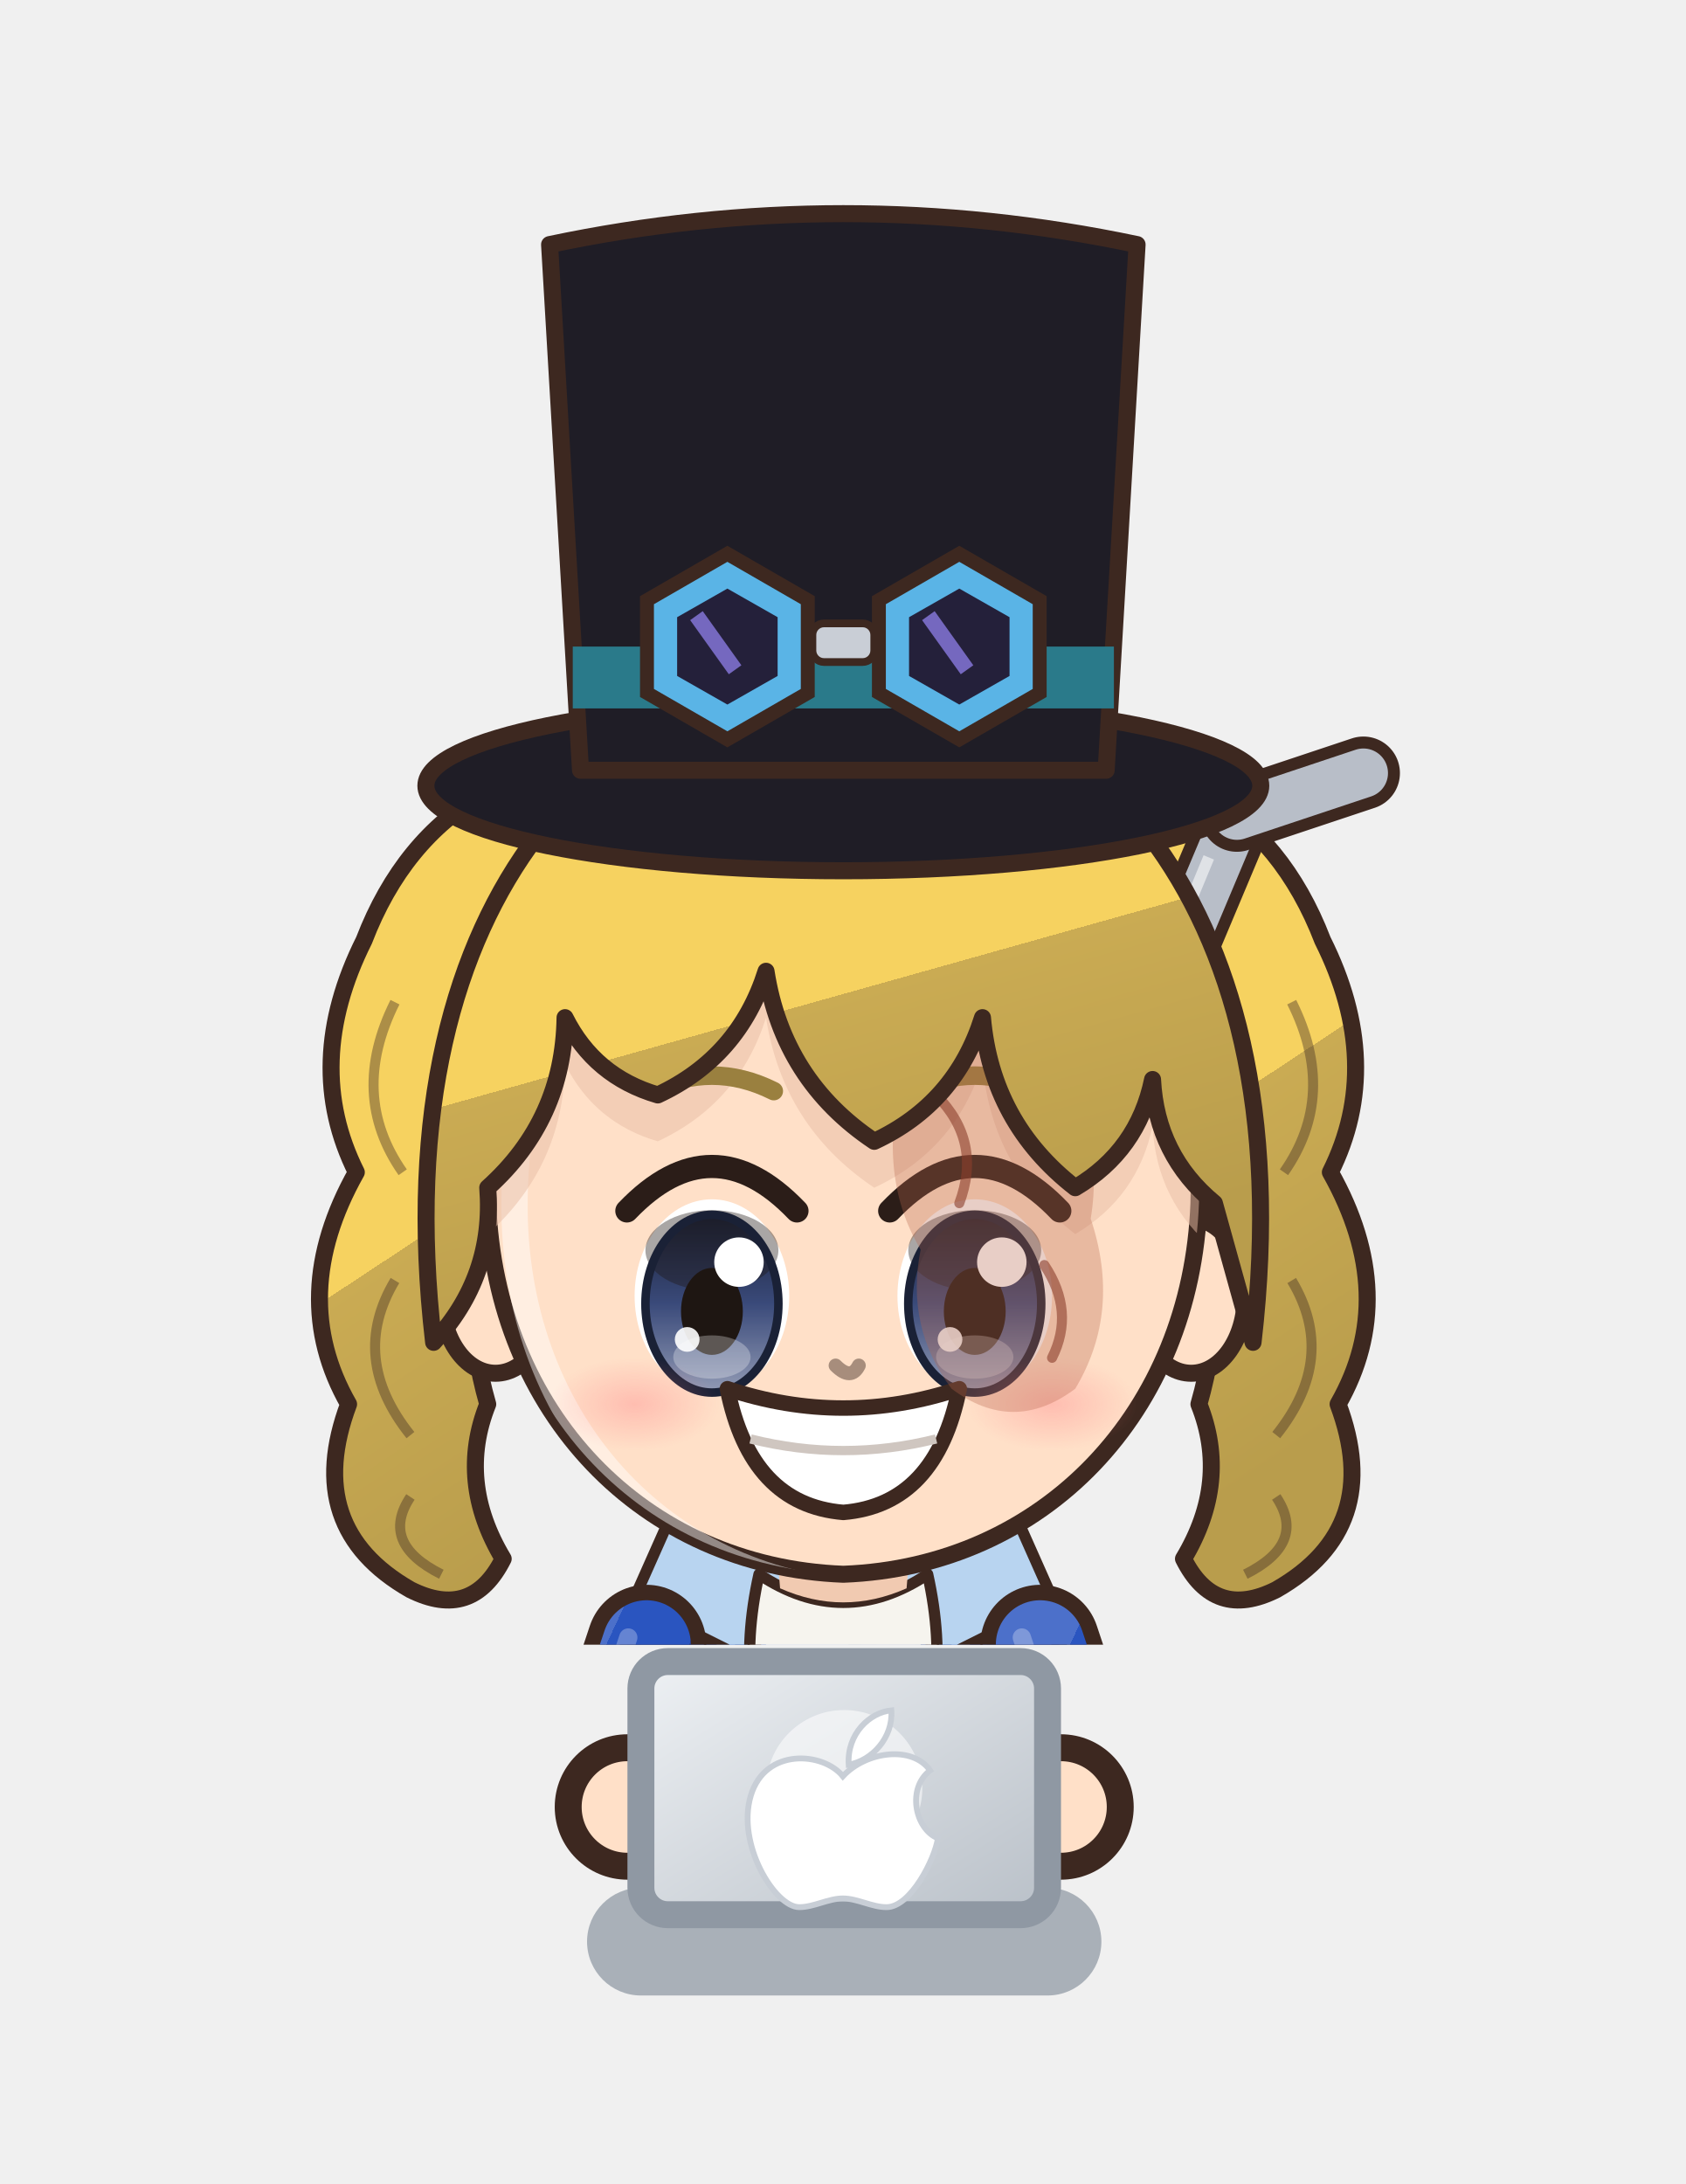
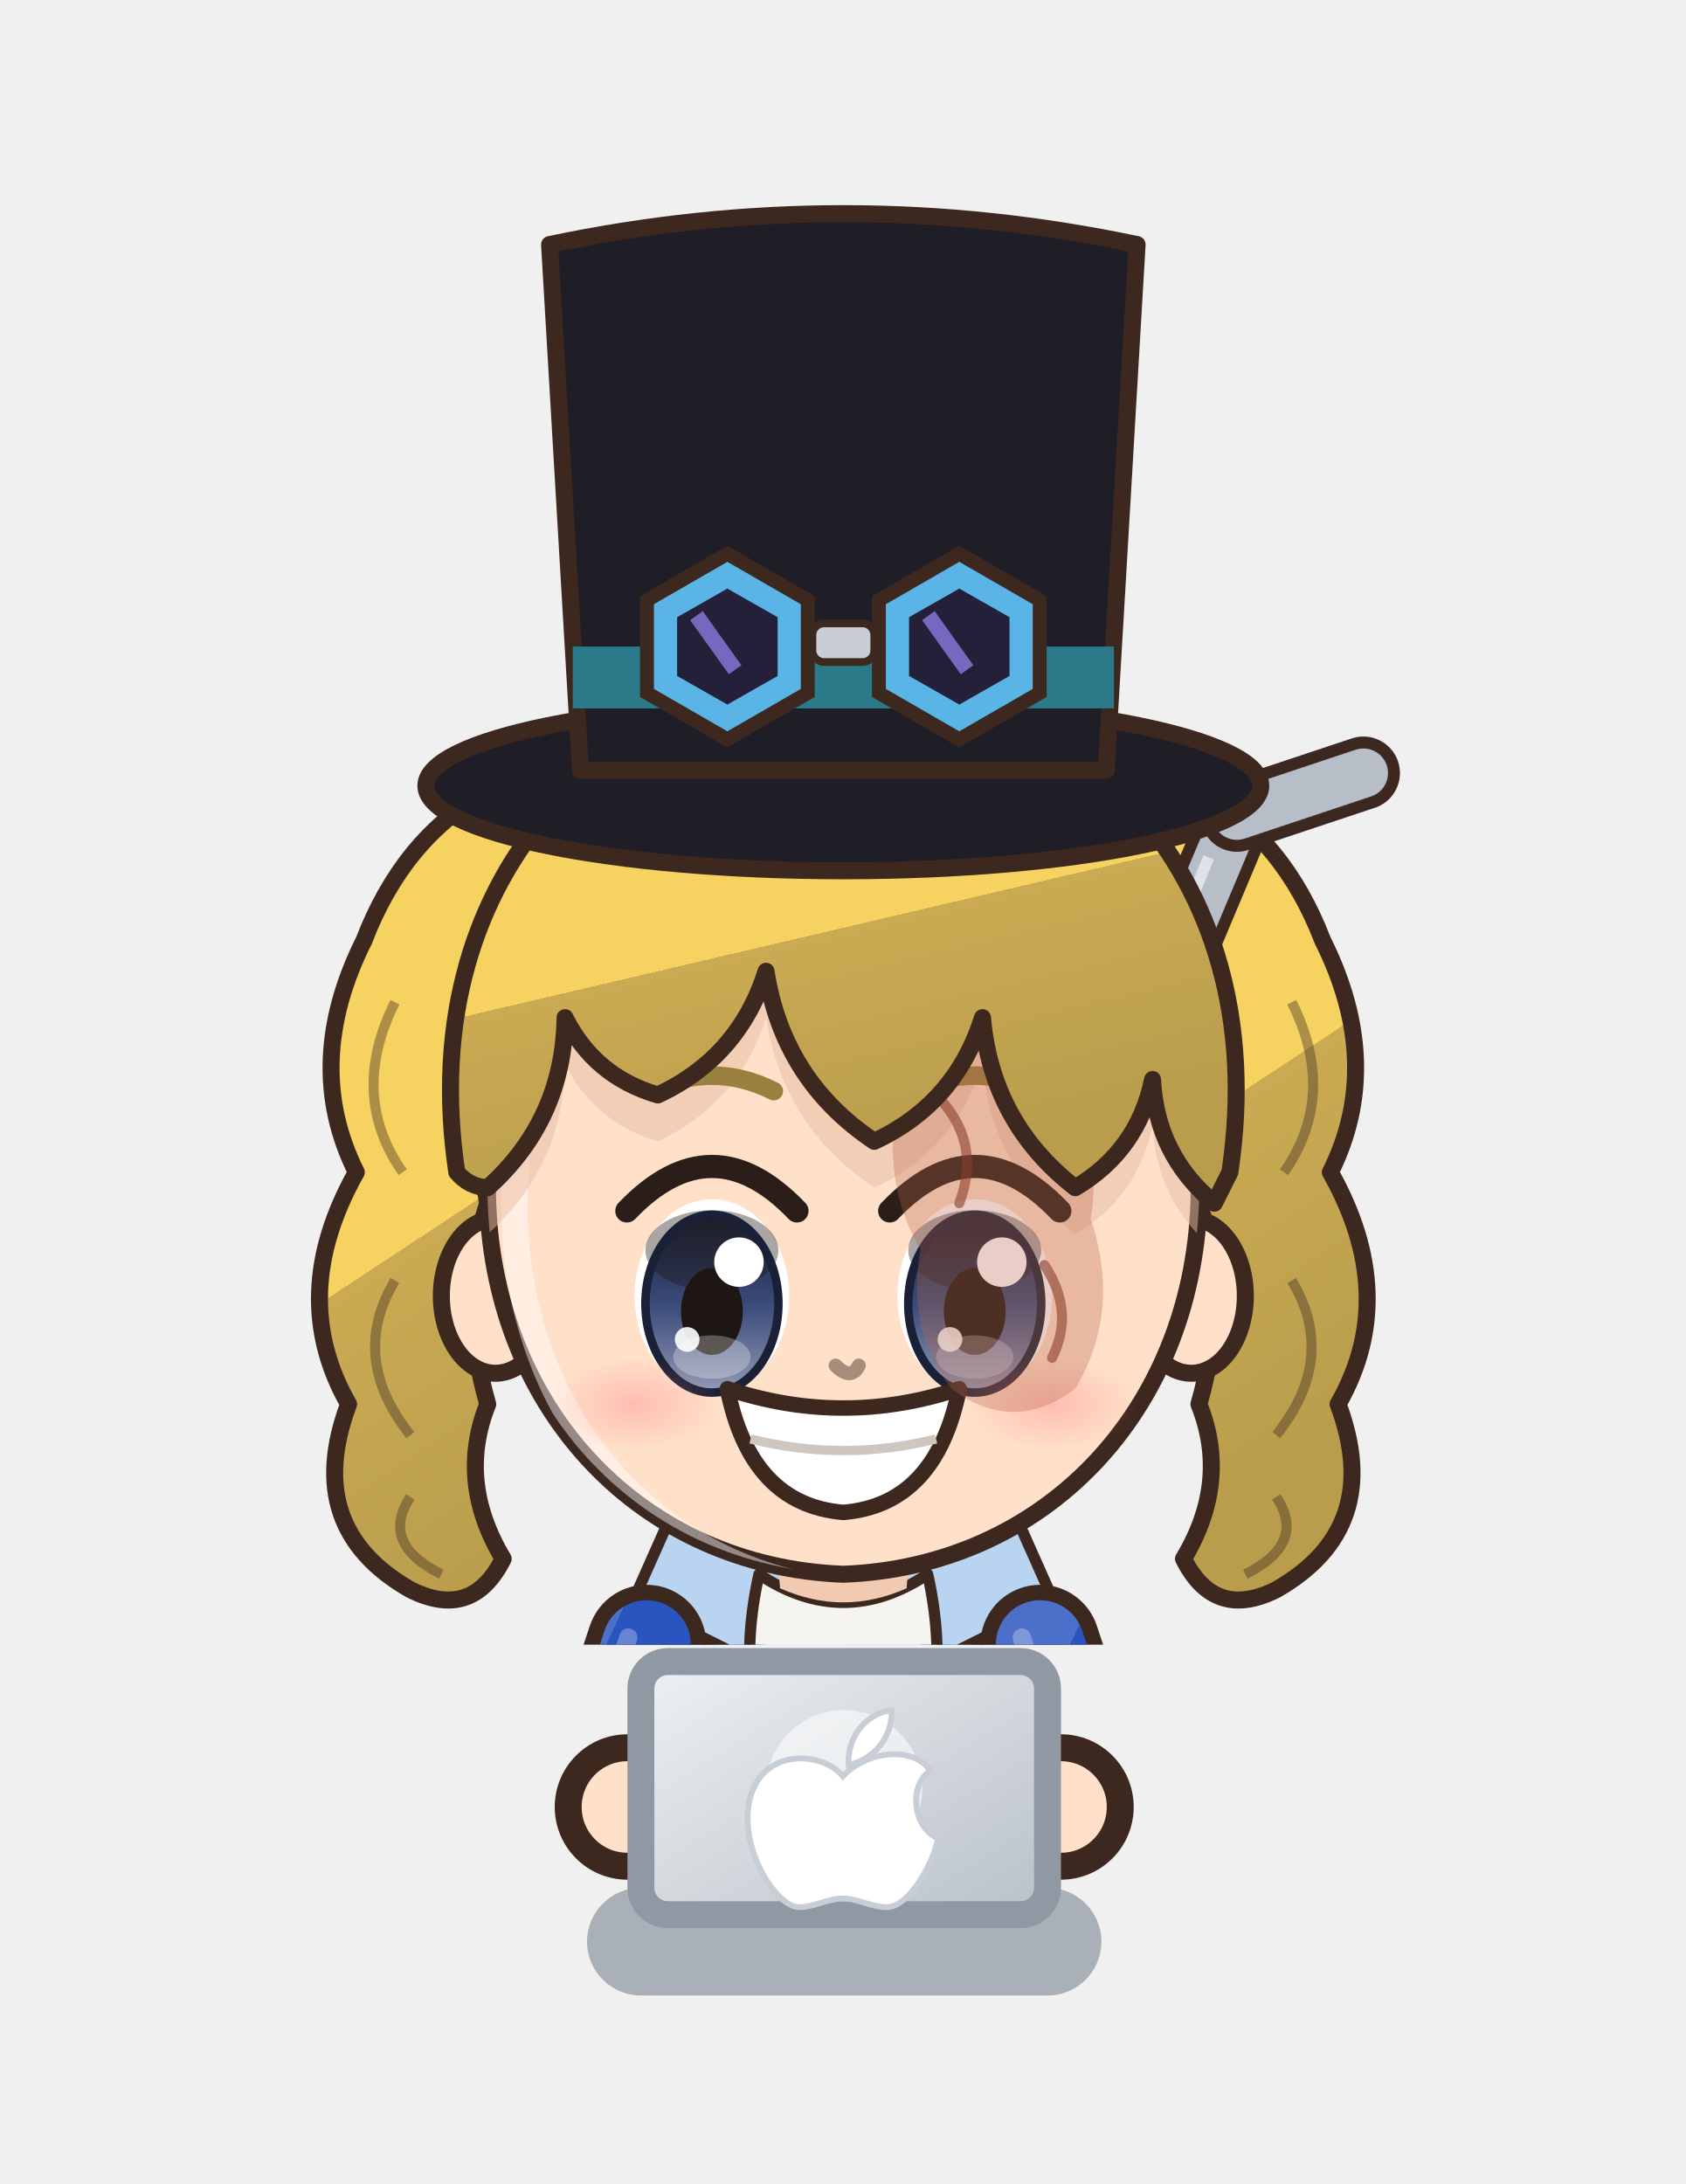
<svg xmlns="http://www.w3.org/2000/svg" viewBox="918.9 332.9 62.6 81.1" width="62.6" height="81.1">
  <svg x="918.9" y="332.9" viewBox="-120 -180 240 234.02" width="62.634" height="61.073">
    <defs>
      <linearGradient id="hair101" x1="0" y1="0" x2=".35" y2="1">
        <stop offset="0" stop-color="#f7d979" />
        <stop offset=".16" stop-color="#f7d979" />
        <stop offset=".16" stop-color="#f6d260" />
        <stop offset=".58" stop-color="#f6d260" />
        <stop offset=".58" stop-color="#caab53" />
        <stop offset="1" stop-color="#b99d4c" />
      </linearGradient>
      <radialGradient id="skin101" cx=".4" cy=".32" r=".85">
        <stop offset="0" stop-color="#ffe0c8" />
        <stop offset=".84" stop-color="#ffe0c8" />
        <stop offset=".84" stop-color="#f1cab1" />
        <stop offset="1" stop-color="#f1cab1" />
      </radialGradient>
      <linearGradient id="cloth101" x1="0" y1="0" x2=".45" y2="1">
        <stop offset="0" stop-color="#4c70ca" />
        <stop offset=".16" stop-color="#4c70ca" />
        <stop offset=".16" stop-color="#2a55c0" />
        <stop offset=".6" stop-color="#2a55c0" />
        <stop offset=".6" stop-color="#2748a3" />
        <stop offset="1" stop-color="#234295" />
      </linearGradient>
      <linearGradient id="iris101" x1="0" y1="0" x2="0" y2="1">
        <stop offset="0" stop-color="#1a2136" />
        <stop offset=".5" stop-color="#3a4a7a" />
        <stop offset="1" stop-color="#929bb5" />
      </linearGradient>
      <linearGradient id="gold101" x1="0" y1="0" x2="1" y2="1">
        <stop offset="0" stop-color="#f6d27a" />
        <stop offset=".55" stop-color="#d9a63a" />
        <stop offset="1" stop-color="#a8761e" />
      </linearGradient>
      <linearGradient id="steel101" x1="0" y1="0" x2="1" y2="1">
        <stop offset="0" stop-color="#e4e8ee" />
        <stop offset=".5" stop-color="#9aa3ad" />
        <stop offset="1" stop-color="#5a606a" />
      </linearGradient>
      <linearGradient id="beard101" x1="0" y1="0" x2="0" y2="1">
        <stop offset="0" stop-color="#e6e6ea" />
        <stop offset="1" stop-color="#b8b8c2" />
      </linearGradient>
      <radialGradient id="hawkiris101" cx=".45" cy=".4" r=".7">
        <stop offset="0" stop-color="#ffe27a" />
        <stop offset=".6" stop-color="#e8a52a" />
        <stop offset="1" stop-color="#9a5a12" />
      </radialGradient>
      <linearGradient id="straw101" x1="0" y1="0" x2=".3" y2="1">
        <stop offset="0" stop-color="#ffe7aa" />
        <stop offset=".16" stop-color="#ffe7aa" />
        <stop offset=".16" stop-color="#ffe39a" />
        <stop offset=".58" stop-color="#ffe39a" />
        <stop offset=".58" stop-color="#e9b456" />
        <stop offset="1" stop-color="#d6a54f" />
      </linearGradient>
      <radialGradient id="blush101">
        <stop offset="0" stop-color="#ff7f86" stop-opacity=".9" />
        <stop offset="1" stop-color="#ff7f86" stop-opacity="0" />
      </radialGradient>
      <clipPath id="face101">
        <path d="M -46,-4 C -47,-38 -25,-55 0,-55 C 25,-55 47,-38 46,-4 C 45,23 26,43 0,44 C -26,43 -45,23 -46,-4 Z" />
      </clipPath>
      <clipPath id="torso101">
        <path d="M -30,50 C -34,68 -28,94 -26,124 L 26,124 C 28,94 34,68 30,50 C 18,40 -18,40 -30,50 Z" />
      </clipPath>
    </defs>
    <ellipse cx="0" cy="208" rx="42" ry="7" fill="#000000" opacity=".16" />
    <g transform="translate(0,44.0) scale(1.100) translate(0,-44)">
      <path d="M -20,-62 Q -52,-64 -62,-38 Q -70,-22 -63,-8 Q -72,8 -64,22 Q -70,38 -56,46 Q -48,50 -44,42 Q -50,32 -46,22 Q -50,8 -46,-4 Q -50,-24 -38,-38 Q -28,-50 -10,-54 Z" fill="url(#hair101)" stroke="#3d2820" stroke-width="2.2" stroke-linejoin="round" />
      <path d="M -58,-30 Q -64,-18 -57,-8 M -58,6 Q -64,16 -56,26 M -56,34 Q -60,40 -52,44" stroke="#3d2820" stroke-width="1.3" fill="none" opacity=".4" />
      <path d="M 20,-62 Q 52,-64 62,-38 Q 70,-22 63,-8 Q 72,8 64,22 Q 70,38 56,46 Q 48,50 44,42 Q 50,32 46,22 Q 50,8 46,-4 Q 50,-24 38,-38 Q 28,-50 10,-54 Z" fill="url(#hair101)" stroke="#3d2820" stroke-width="2.2" stroke-linejoin="round" />
      <path d="M 58,-30 Q 64,-18 57,-8 M 58,6 Q 64,16 56,26 M 56,34 Q 60,40 52,44" stroke="#3d2820" stroke-width="1.3" fill="none" opacity=".4" />
    </g>
    <g transform="translate(0,205) scale(1,1) translate(0,-205)">
      <path d="M -34,150 L 56,-64" stroke="#3d2820" stroke-width="10.4" stroke-linecap="round" />
      <path d="M -34,150 L 56,-64" stroke="#b8bec8" stroke-width="7" stroke-linecap="round" />
      <path d="M 56,-64 L 74,-70" stroke="#3d2820" stroke-width="10.4" stroke-linecap="round" />
      <path d="M 56,-64 L 74,-70" stroke="#b8bec8" stroke-width="7" stroke-linecap="round" />
      <path d="M -30,140 L 52,-58" stroke="#ffffff" stroke-width="1.6" opacity=".55" />
      <path d="M -23.5,118 Q -24.5,160.0 -20.5,202 L -5.5,202 Q -1.5,160.0 -2.5,118 Z" fill="#3b4258" stroke="#3d2820" stroke-width="2.2" stroke-linejoin="round" />
      <path d="M -9,124 Q -8,160 -10,196" stroke="#000000" stroke-width="4.5" fill="none" opacity=".14" stroke-linecap="round" />
      <path d="M -18,126 Q -19,150 -18,170" stroke="#ffffff" stroke-width="2" fill="none" opacity=".22" stroke-linecap="round" />
      <ellipse cx="-13" cy="205" rx="14" ry="7" fill="#3a2a24" stroke="#3d2820" stroke-width="2.2" stroke-linejoin="round" />
      <ellipse cx="-17" cy="202.5" rx="5" ry="2" fill="#ffffff" opacity=".35" />
      <path d="M 2.5,118 Q 1.5,160.0 5.5,202 L 20.5,202 Q 24.5,160.0 23.5,118 Z" fill="#3b4258" stroke="#3d2820" stroke-width="2.2" stroke-linejoin="round" />
      <path d="M 17,124 Q 18,160 16,196" stroke="#000000" stroke-width="4.5" fill="none" opacity=".14" stroke-linecap="round" />
      <path d="M 8,126 Q 7,150 8,170" stroke="#ffffff" stroke-width="2" fill="none" opacity=".22" stroke-linecap="round" />
      <ellipse cx="13" cy="205" rx="14" ry="7" fill="#3a2a24" stroke="#3d2820" stroke-width="2.2" stroke-linejoin="round" />
      <ellipse cx="9" cy="202.5" rx="5" ry="2" fill="#ffffff" opacity=".35" />
      <path d="M -30,50 C -34,68 -28,94 -26,124 L 26,124 C 28,94 34,68 30,50 C 18,40 -18,40 -30,50 Z" fill="url(#cloth101)" stroke="#3d2820" stroke-width="2.2" stroke-linejoin="round" />
      <path d="M -11,42 L 11,42 L 11,124 L -11,124 Z" fill="#ffffff" />
      <path d="M -11,42 L -20,74 L -11,124 M 11,42 L 20,74 L 11,124" stroke="#243c88" stroke-width="2" fill="none" />
      <g clip-path="url(#torso101)">
        <path d="M -30,50 C -34,68 -28,94 -26,124 L 26,124 C 28,94 34,68 30,50 C 18,40 -18,40 -30,50 Z" transform="translate(4,3)" fill="none" stroke="#ffffff" stroke-width="5" opacity=".3" />
        <path d="M -30,50 C -34,68 -28,94 -26,124 L 26,124 C 28,94 34,68 30,50 C 18,40 -18,40 -30,50 Z" transform="translate(-6,-2)" fill="none" stroke="#000000" stroke-width="9" opacity=".13" />
      </g>
      <path d="M -6,44 L -22,30 L -30,48 L -14,56 Z" fill="#b8d4f0" stroke="#3d2820" stroke-width="1.6" stroke-linejoin="round" />
      <path d="M 6,44 L 22,30 L 30,48 L 14,56 Z" fill="#b8d4f0" stroke="#3d2820" stroke-width="1.6" stroke-linejoin="round" />
      <path d="M -12,44 Q 0,52 12,44 Q 16,62 8,74 Q 12,86 4,96 L -4,96 Q -12,86 -8,74 Q -16,62 -12,44 Z" fill="#f6f4ee" stroke="#3d2820" stroke-width="1.6" stroke-linejoin="round" />
      <path d="M -4,56 Q -2,72 -5,88 M 4,56 Q 2,72 5,88" stroke="#d6d0c4" stroke-width="1.3" fill="none" />
      <path d="M -27,112 L -36,176 L -10,176 L -9,118 Z M 27,112 L 36,176 L 10,176 L 9,118 Z" fill="url(#cloth101)" stroke="#3d2820" stroke-width="2.2" stroke-linejoin="round" />
      <path d="M -28,54 L -38,84 L -31,102" stroke="#3d2820" stroke-width="17" fill="none" stroke-linecap="round" stroke-linejoin="round" />
      <path d="M -28,54 L -38,84 L -31,102" stroke="url(#cloth101)" stroke-width="12.6" fill="none" stroke-linecap="round" stroke-linejoin="round" />
      <path d="M -28,54 L -38,84 L -31,102" transform="translate(-2.6,-1)" stroke="#ffffff" stroke-width="2.6" fill="none" stroke-linecap="round" stroke-linejoin="round" opacity=".28" />
      <path d="M 28,54 L 38,84 L 31,102" stroke="#3d2820" stroke-width="17" fill="none" stroke-linecap="round" stroke-linejoin="round" />
      <path d="M 28,54 L 38,84 L 31,102" stroke="url(#cloth101)" stroke-width="12.6" fill="none" stroke-linecap="round" stroke-linejoin="round" />
      <path d="M 28,54 L 38,84 L 31,102" transform="translate(-2.6,-1)" stroke="#ffffff" stroke-width="2.6" fill="none" stroke-linecap="round" stroke-linejoin="round" opacity=".28" />
      <path d="M 41.4,70.2 L 27.0,75.0" stroke="#3d2820" stroke-width="9.4" stroke-linecap="round" />
      <path d="M 41.4,70.2 L 27.0,75.0" stroke="#1f1d26" stroke-width="7" stroke-linecap="round" />
      <rect x="30.7" y="68.6" width="7" height="8" rx="1" fill="none" stroke="#e6b84a" stroke-width="1.8" />
      <circle cx="-31" cy="102" r="8.5" fill="#1f1d26" stroke="#3d2820" stroke-width="2.2" />
      <circle cx="31" cy="102" r="8.5" fill="#1f1d26" stroke="#3d2820" stroke-width="2.2" />
      <path d="M -44,64 L -32,62 L -31,72 L -43,74 Z" fill="#5cb87a" stroke="#3d2820" stroke-width="1.4" />
      <path d="M -10,34 L 10,34 L 9,46 Q 0,50 -9,46 Z" fill="#f1cab1" />
    </g>
    <g transform="translate(0,44.0) scale(1.100) translate(0,-44)">
      <ellipse cx="-45" cy="8" rx="7" ry="10" fill="url(#skin101)" stroke="#3d2820" stroke-width="2.2" stroke-linejoin="round" />
      <ellipse cx="45" cy="8" rx="7" ry="10" fill="url(#skin101)" stroke="#3d2820" stroke-width="2.2" stroke-linejoin="round" />
      <path d="M -46,-4 C -47,-38 -25,-55 0,-55 C 25,-55 47,-38 46,-4 C 45,23 26,43 0,44 C -26,43 -45,23 -46,-4 Z" fill="url(#skin101)" stroke="#3d2820" stroke-width="2.2" stroke-linejoin="round" />
      <g clip-path="url(#face101)">
        <path d="M -46,-4 C -47,-38 -25,-55 0,-55 C 25,-55 47,-38 46,-4 C 45,23 26,43 0,44 C -26,43 -45,23 -46,-4 Z" transform="translate(3.5,2.5)" fill="none" stroke="#ffffff" stroke-width="3.4" opacity=".45" />
      </g>
      <g clip-path="url(#face101)">
-         <path d="M -53,14 C -60,-46 -28,-72 0,-72 C 28,-72 60,-46 53,14 L 48,-4 Q 40.5,-10.2 40,-20 Q 38.1,-10.8 30,-6 Q 19.2,-14.4 18,-28 Q 14.5,-16.9 4,-12 Q -7.8,-19.9 -10,-34 Q -13.5,-22.9 -24,-18 Q -32.2,-20.4 -36,-28 Q -36.2,-14.8 -46,-6 Q -45.1,5.5 -53,14 Z" transform="translate(0,6)" fill="#e7bca4" opacity=".5" />
+         <path d="M -50,-8 C -56,-48 -28,-72 0,-72 C 28,-72 56,-48 50,-8 L 48,-4 Q 40.5,-10.2 40,-20 Q 38.1,-10.8 30,-6 Q 19.2,-14.4 18,-28 Q 14.5,-16.9 4,-12 Q -7.8,-19.9 -10,-34 Q -13.5,-22.9 -24,-18 Q -32.2,-20.4 -36,-28 Q -36.2,-14.8 -46,-6 Q -48.4,-6.1 -50,-8 Z" transform="translate(0,6)" fill="#e7bca4" opacity=".5" />
      </g>
      <ellipse cx="-17" cy="8" rx="10" ry="12.5" fill="#ffffff" />
      <ellipse cx="-17" cy="9" rx="8.6" ry="11.5" fill="url(#iris101)" />
      <ellipse cx="-17" cy="2.1" rx="8.6" ry="5.2" fill="#1e1612" opacity=".38" />
      <ellipse cx="-17" cy="9" rx="8.6" ry="11.5" fill="none" stroke="#1a2136" stroke-width="1.1" />
      <ellipse cx="-17" cy="10" rx="4" ry="5.625" fill="#1e1612" />
      <ellipse cx="-17" cy="15.9" rx="5" ry="2.8" fill="#ffffff" opacity=".28" />
      <circle cx="-13.5" cy="3.625" r="3.2" fill="#ffffff" />
      <circle cx="-20.2" cy="13.625" r="1.6" fill="#ffffff" opacity=".9" />
      <path d="M -28,-3.0 Q -17,-14.5 -6,-3.0" stroke="#2b1d18" stroke-width="3" fill="none" stroke-linecap="round" />
      <path d="M -25,-18.5 Q -17,-22.5 -9,-18.5" stroke="#9a803f" stroke-width="2.4" fill="none" stroke-linecap="round" />
      <ellipse cx="17" cy="8" rx="10" ry="12.5" fill="#ffffff" />
      <ellipse cx="17" cy="9" rx="8.6" ry="11.5" fill="url(#iris101)" />
      <ellipse cx="17" cy="2.1" rx="8.6" ry="5.2" fill="#1e1612" opacity=".38" />
      <ellipse cx="17" cy="9" rx="8.6" ry="11.5" fill="none" stroke="#1a2136" stroke-width="1.1" />
      <ellipse cx="17" cy="10" rx="4" ry="5.625" fill="#1e1612" />
      <ellipse cx="17" cy="15.9" rx="5" ry="2.8" fill="#ffffff" opacity=".28" />
      <circle cx="20.5" cy="3.625" r="3.2" fill="#ffffff" />
      <circle cx="13.8" cy="13.625" r="1.6" fill="#ffffff" opacity=".9" />
      <path d="M 6,-3.0 Q 17,-14.5 28,-3.0" stroke="#2b1d18" stroke-width="3" fill="none" stroke-linecap="round" />
      <path d="M 9,-18.5 Q 17,-22.5 25,-18.5" stroke="#9a803f" stroke-width="2.4" fill="none" stroke-linecap="round" />
      <path d="M -15,20 Q 0,25 15,20 Q 12,35 0,36 Q -12,35 -15,20 Z" fill="#ffffff" stroke="#3d2820" stroke-width="2" stroke-linejoin="round" />
      <path d="M -12,26.5 Q 0,29.5 12,26.5" stroke="#cfc6c0" stroke-width="1.2" fill="none" />
      <ellipse cx="-27" cy="22" rx="11" ry="6" fill="url(#blush101)" opacity="0.40" />
      <ellipse cx="27" cy="22" rx="11" ry="6" fill="url(#blush101)" opacity="0.40" />
      <path d="M -1,17 Q 1,19 2,17" stroke="#a78d7c" stroke-width="1.8" fill="none" stroke-linecap="round" />
      <path d="M 8,-22 Q 16,-30 26,-24 Q 34,-14 32,-2 Q 36,10 30,20 Q 22,26 14,20 Q 8,12 10,2 Q 4,-8 8,-22 Z" fill="#b8644a" opacity=".32" />
      <path d="M 12,-18 Q 18,-12 15,-4 M 26,4 Q 30,10 27,16" stroke="#8a3e2c" stroke-width="1.3" fill="none" opacity=".6" stroke-linecap="round" />
-       <path d="M -53,14 C -60,-46 -28,-72 0,-72 C 28,-72 60,-46 53,14 L 48,-4 Q 40.5,-10.2 40,-20 Q 38.1,-10.8 30,-6 Q 19.2,-14.4 18,-28 Q 14.5,-16.9 4,-12 Q -7.8,-19.9 -10,-34 Q -13.5,-22.9 -24,-18 Q -32.2,-20.4 -36,-28 Q -36.2,-14.8 -46,-6 Q -45.1,5.5 -53,14 Z" fill="url(#hair101)" stroke="#3d2820" stroke-width="2.2" stroke-linejoin="round" />
+       <path d="M -50,-8 C -56,-48 -28,-72 0,-72 C 28,-72 56,-48 50,-8 L 48,-4 Q 40.5,-10.2 40,-20 Q 38.1,-10.8 30,-6 Q 19.2,-14.4 18,-28 Q 14.5,-16.9 4,-12 Q -7.8,-19.9 -10,-34 Q -13.5,-22.9 -24,-18 Q -32.2,-20.4 -36,-28 Q -36.2,-14.8 -46,-6 Q -48.4,-6.1 -50,-8 Z" fill="url(#hair101)" stroke="#3d2820" stroke-width="2.2" stroke-linejoin="round" />
      <ellipse cx="0" cy="-58" rx="54" ry="11" fill="#1f1d26" stroke="#3d2820" stroke-width="2.2" stroke-linejoin="round" />
      <path d="M -34,-60 L -38,-128 Q 0,-136 38,-128 L 34,-60 Z" fill="#1f1d26" stroke="#3d2820" stroke-width="2.2" stroke-linejoin="round" />
      <path d="M -35,-76 L 35,-76 L 35,-68 L -35,-68 Z" fill="#2a7a8a" />
      <polygon points="-4.6,-70.0 -15.0,-64.0 -25.4,-70.0 -25.4,-82.0 -15.0,-88.0 -4.6,-82.0" fill="#5ab4e6" stroke="#3d2820" stroke-width="1.8" />
      <polygon points="-8.5,-72.2 -15.0,-68.5 -21.5,-72.2 -21.5,-79.8 -15.0,-83.5 -8.5,-79.8" fill="#24203a" />
      <path d="M -19,-80 L -14,-73" stroke="#8a7ae0" stroke-width="2" opacity=".8" />
      <polygon points="25.4,-70.0 15.0,-64.0 4.6,-70.0 4.6,-82.0 15.0,-88.0 25.4,-82.0" fill="#5ab4e6" stroke="#3d2820" stroke-width="1.8" />
      <polygon points="21.5,-72.2 15.0,-68.5 8.5,-72.2 8.5,-79.8 15.0,-83.5 21.5,-79.8" fill="#24203a" />
      <path d="M 11,-80 L 16,-73" stroke="#8a7ae0" stroke-width="2" opacity=".8" />
      <rect x="-4" y="-79" width="8" height="5" rx="1.5" fill="#c9ced6" stroke="#3d2820" stroke-width="1" />
    </g>
    <g transform="translate(0,205) scale(1,1) translate(0,-205)" />
  </svg>
  <circle cx="942.2" cy="400.0" r="2.2" fill="#ffe0c8" stroke="#3d2820" stroke-width="1.0" />
  <circle cx="958.3" cy="400.0" r="2.2" fill="#ffe0c8" stroke="#3d2820" stroke-width="1.0" />
  <defs>
    <linearGradient id="lp102" x1="0" y1="0" x2="1" y2="1">
      <stop offset="0" stop-color="#eef1f4" />
      <stop offset="1" stop-color="#b9c0c8" />
    </linearGradient>
  </defs>
  <rect x="940.7" y="403.0" width="19.1" height="4" rx="2" fill="#a9b0b8" />
  <rect x="942.7" y="394.6" width="15.1" height="9.4" rx="1.0" fill="url(#lp102)" stroke="#8f98a3" stroke-width="1" />
  <ellipse cx="950.25" cy="399.3" rx="2.9" ry="2.9" fill="#ffffff" opacity=".55" />
  <path d="M 0,-4 C -2,-6.5 -8,-7 -9.5,-2 C -11,3 -7,9.5 -4.5,9.5 C -3,9.5 -1.5,8.6 0,8.6 C 1.5,8.6 3,9.5 4.5,9.5 C 7,9.5 9.5,4.5 9.8,2.4 C 7.4,1.4 6.6,-2.8 9,-4.6 C 7.2,-7.2 2.4,-6.6 0,-4 Z M 0.6,-5.2 C 0.4,-8.4 2.8,-10.6 5,-10.8 C 5.2,-8 3,-5.6 0.6,-5.2 Z" transform="translate(950.2,400.3) scale(0.36)" fill="#ffffff" stroke="#c8ced6" stroke-width=".6" />
</svg>
